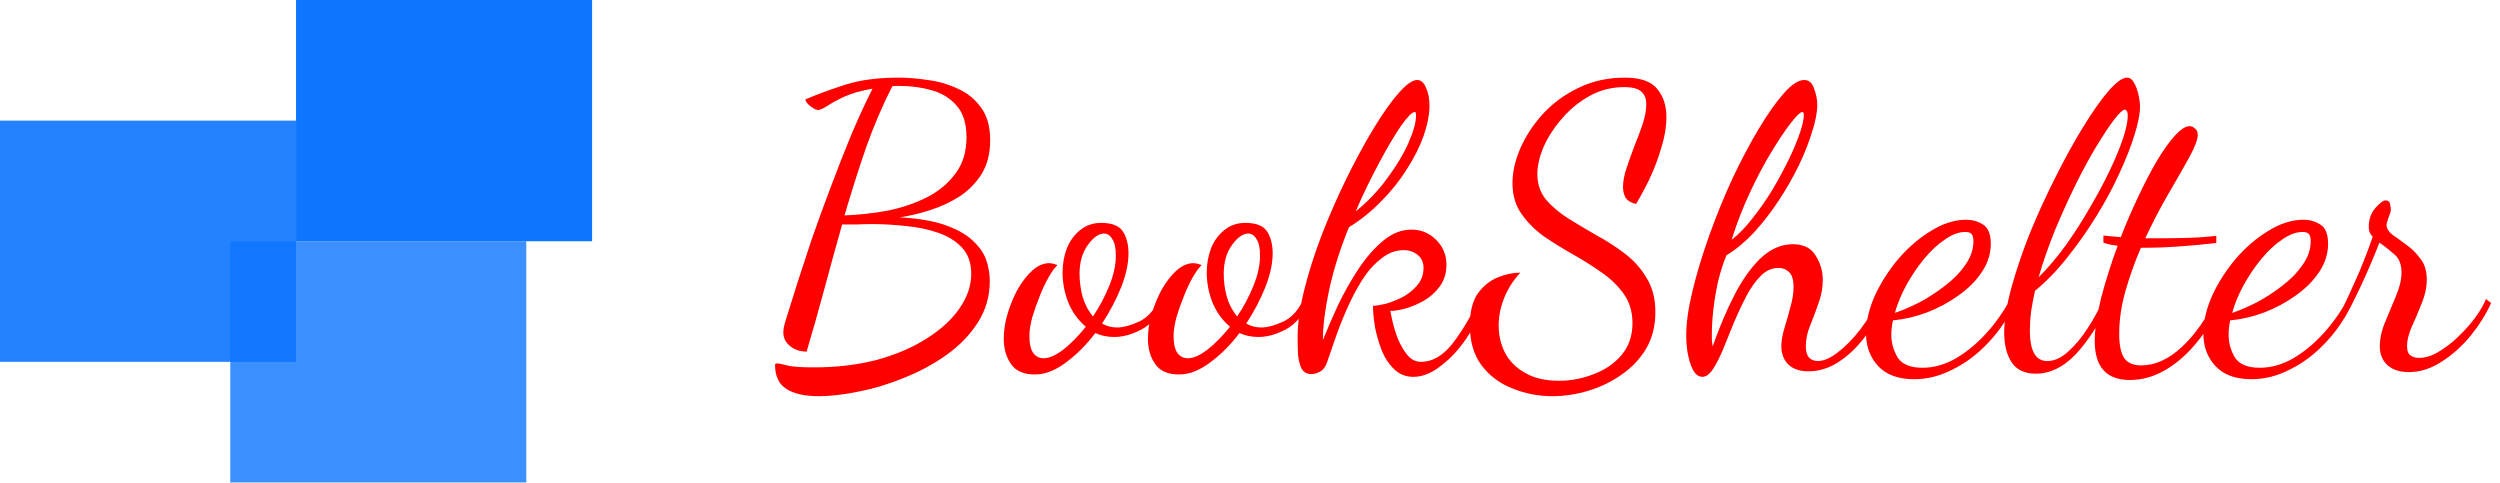
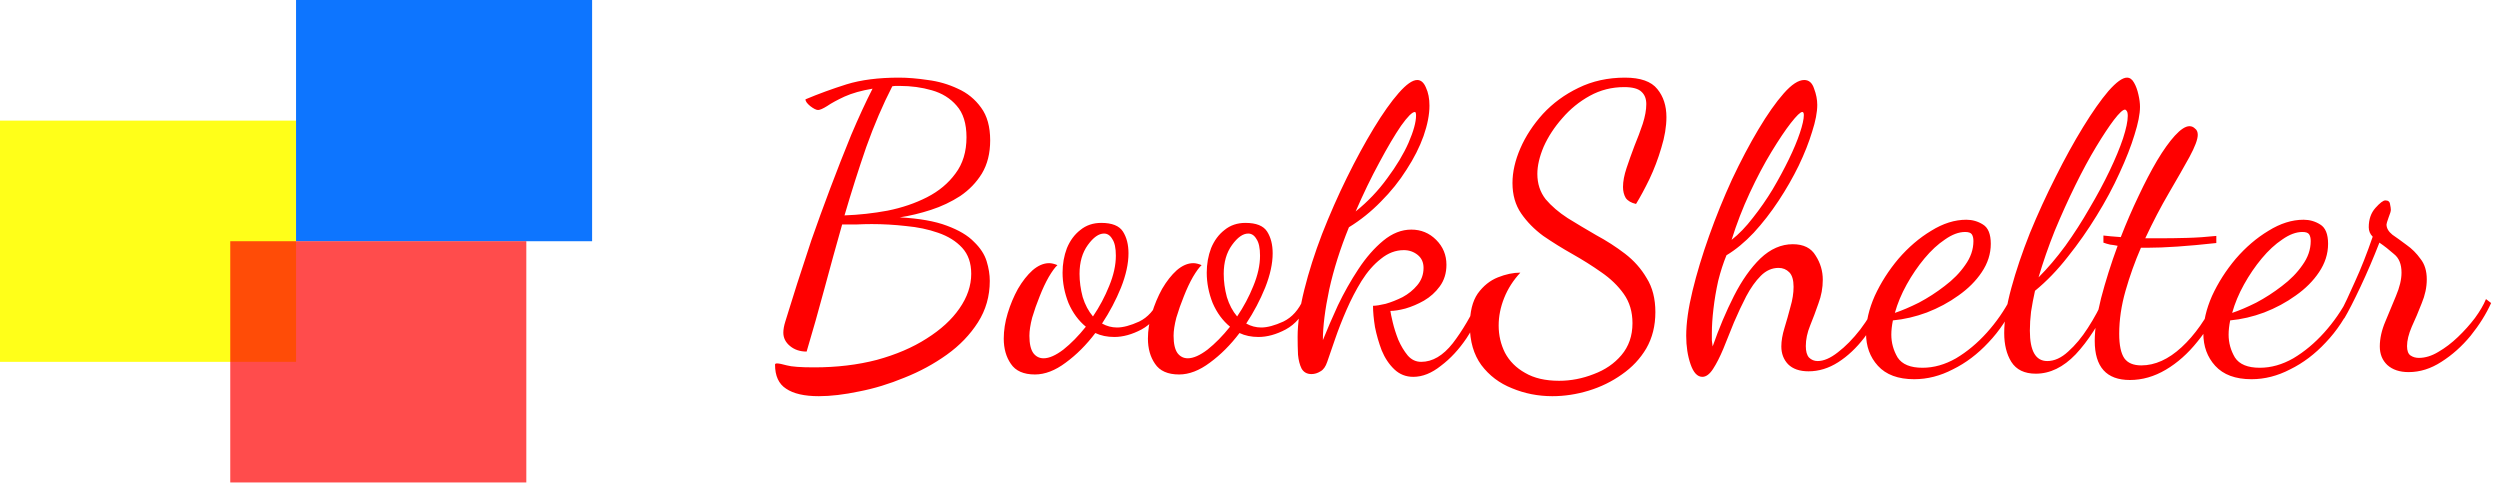
<svg xmlns="http://www.w3.org/2000/svg" width="228" height="44" viewBox="0 0 228 44" fill="none">
-   <rect y="11" width="27" height="22" fill="#0D75FF" fill-opacity="0.9" />
-   <rect x="27" width="27" height="22" fill="#0D75FF" />
-   <rect x="21" y="22" width="27" height="22" fill="#0D75FF" fill-opacity="0.8" />
+   <rect y="11" width="27" height="22" fill="yellow" fill-opacity="0.9" />
+   <rect x="27" width="27" height="22" fill="#0D75FF" fill-opacity="1" />
+   <rect x="21" y="22" width="27" height="22" fill="red" fill-opacity="0.7" />
  <path d="M74.68 36.132C73.36 36.132 72.364 35.904 71.692 35.448C71.02 35.016 70.684 34.284 70.684 33.252C70.684 33.18 70.744 33.144 70.864 33.144C71.032 33.144 71.332 33.204 71.764 33.324C72.196 33.444 73.024 33.504 74.248 33.504C76.312 33.504 78.22 33.276 79.972 32.82C81.724 32.34 83.236 31.692 84.508 30.876C85.804 30.06 86.8 29.148 87.496 28.14C88.216 27.108 88.576 26.052 88.576 24.972C88.576 23.988 88.3 23.196 87.748 22.596C87.196 21.996 86.464 21.54 85.552 21.228C84.664 20.916 83.692 20.712 82.636 20.616C81.58 20.496 80.536 20.436 79.504 20.436C79.048 20.436 78.58 20.448 78.1 20.472C77.644 20.472 77.212 20.472 76.804 20.472C76.252 22.416 75.712 24.372 75.184 26.34C74.656 28.308 74.116 30.216 73.564 32.064C72.964 32.064 72.46 31.896 72.052 31.56C71.644 31.224 71.44 30.816 71.44 30.336C71.44 30.048 71.5 29.712 71.62 29.328C71.74 28.944 71.848 28.596 71.944 28.284C72.088 27.804 72.34 27 72.7 25.872C73.06 24.744 73.492 23.424 73.996 21.912C74.524 20.4 75.1 18.816 75.724 17.16C76.348 15.504 76.984 13.884 77.632 12.3C78.304 10.716 78.952 9.312 79.576 8.088C78.568 8.256 77.716 8.496 77.02 8.808C76.348 9.12 75.82 9.408 75.436 9.672C75.052 9.912 74.776 10.032 74.608 10.032C74.44 10.032 74.2 9.912 73.888 9.672C73.6 9.432 73.456 9.228 73.456 9.06C74.656 8.556 75.904 8.1 77.2 7.692C78.52 7.284 80.116 7.08 81.988 7.08C82.78 7.08 83.656 7.152 84.616 7.296C85.576 7.416 86.488 7.68 87.352 8.088C88.216 8.472 88.924 9.048 89.476 9.816C90.028 10.56 90.304 11.556 90.304 12.804C90.304 13.98 90.052 14.988 89.548 15.828C89.044 16.644 88.384 17.328 87.568 17.88C86.752 18.408 85.864 18.828 84.904 19.14C83.944 19.452 82.996 19.68 82.06 19.824C83.836 19.92 85.264 20.172 86.344 20.58C87.448 20.988 88.276 21.48 88.828 22.056C89.404 22.608 89.788 23.196 89.98 23.82C90.172 24.444 90.268 25.044 90.268 25.62C90.268 27.012 89.908 28.272 89.188 29.4C88.468 30.528 87.52 31.512 86.344 32.352C85.168 33.192 83.884 33.888 82.492 34.44C81.1 35.016 79.72 35.436 78.352 35.7C76.984 35.988 75.76 36.132 74.68 36.132ZM77.02 19.644C78.34 19.596 79.648 19.452 80.944 19.212C82.264 18.948 83.464 18.54 84.544 17.988C85.624 17.436 86.488 16.716 87.136 15.828C87.808 14.94 88.144 13.836 88.144 12.516C88.144 11.268 87.844 10.308 87.244 9.636C86.668 8.964 85.912 8.496 84.976 8.232C84.064 7.968 83.092 7.836 82.06 7.836C81.94 7.836 81.82 7.836 81.7 7.836C81.604 7.836 81.496 7.848 81.376 7.872C80.512 9.552 79.72 11.4 79 13.416C78.304 15.432 77.644 17.508 77.02 19.644ZM94.386 34.152C93.354 34.152 92.622 33.828 92.19 33.18C91.758 32.556 91.542 31.788 91.542 30.876C91.542 30.132 91.662 29.364 91.902 28.572C92.142 27.78 92.454 27.036 92.838 26.34C93.246 25.644 93.69 25.08 94.17 24.648C94.674 24.216 95.178 24 95.682 24C95.898 24 96.15 24.06 96.438 24.18C96.222 24.372 95.958 24.732 95.646 25.26C95.358 25.764 95.082 26.352 94.818 27.024C94.554 27.672 94.326 28.32 94.134 28.968C93.966 29.616 93.882 30.168 93.882 30.624C93.882 31.344 94.002 31.872 94.242 32.208C94.482 32.52 94.794 32.676 95.178 32.676C95.682 32.676 96.282 32.412 96.978 31.884C97.674 31.332 98.358 30.636 99.03 29.796C98.358 29.244 97.83 28.524 97.446 27.636C97.086 26.724 96.906 25.8 96.906 24.864C96.906 24.072 97.038 23.328 97.302 22.632C97.59 21.936 97.998 21.384 98.526 20.976C99.054 20.544 99.69 20.328 100.434 20.328C101.418 20.328 102.078 20.592 102.414 21.12C102.75 21.648 102.918 22.308 102.918 23.1C102.918 24.036 102.69 25.08 102.234 26.232C101.778 27.36 101.202 28.452 100.506 29.508C100.938 29.748 101.394 29.868 101.874 29.868C102.426 29.868 103.098 29.688 103.89 29.328C104.682 28.944 105.294 28.26 105.726 27.276L106.158 27.636C105.678 28.764 104.994 29.568 104.106 30.048C103.242 30.504 102.414 30.732 101.622 30.732C100.974 30.732 100.398 30.612 99.894 30.372C99.078 31.452 98.178 32.352 97.194 33.072C96.234 33.792 95.298 34.152 94.386 34.152ZM99.678 28.86C100.278 27.972 100.77 27.048 101.154 26.088C101.562 25.104 101.766 24.18 101.766 23.316C101.766 22.62 101.658 22.116 101.442 21.804C101.25 21.468 100.998 21.3 100.686 21.3C100.206 21.3 99.714 21.648 99.21 22.344C98.706 23.04 98.454 23.916 98.454 24.972C98.454 25.668 98.55 26.376 98.742 27.096C98.958 27.792 99.27 28.38 99.678 28.86ZM107.535 34.152C106.503 34.152 105.771 33.828 105.339 33.18C104.907 32.556 104.691 31.788 104.691 30.876C104.691 30.132 104.811 29.364 105.051 28.572C105.291 27.78 105.603 27.036 105.987 26.34C106.395 25.644 106.839 25.08 107.319 24.648C107.823 24.216 108.327 24 108.831 24C109.047 24 109.299 24.06 109.587 24.18C109.371 24.372 109.107 24.732 108.795 25.26C108.507 25.764 108.231 26.352 107.967 27.024C107.703 27.672 107.475 28.32 107.283 28.968C107.115 29.616 107.031 30.168 107.031 30.624C107.031 31.344 107.151 31.872 107.391 32.208C107.631 32.52 107.943 32.676 108.327 32.676C108.831 32.676 109.431 32.412 110.127 31.884C110.823 31.332 111.507 30.636 112.179 29.796C111.507 29.244 110.979 28.524 110.595 27.636C110.235 26.724 110.055 25.8 110.055 24.864C110.055 24.072 110.187 23.328 110.451 22.632C110.739 21.936 111.147 21.384 111.675 20.976C112.203 20.544 112.839 20.328 113.583 20.328C114.567 20.328 115.227 20.592 115.563 21.12C115.899 21.648 116.067 22.308 116.067 23.1C116.067 24.036 115.839 25.08 115.383 26.232C114.927 27.36 114.351 28.452 113.655 29.508C114.087 29.748 114.543 29.868 115.023 29.868C115.575 29.868 116.247 29.688 117.039 29.328C117.831 28.944 118.443 28.26 118.875 27.276L119.307 27.636C118.827 28.764 118.143 29.568 117.255 30.048C116.391 30.504 115.563 30.732 114.771 30.732C114.123 30.732 113.547 30.612 113.043 30.372C112.227 31.452 111.327 32.352 110.343 33.072C109.383 33.792 108.447 34.152 107.535 34.152ZM112.827 28.86C113.427 27.972 113.919 27.048 114.303 26.088C114.711 25.104 114.915 24.18 114.915 23.316C114.915 22.62 114.807 22.116 114.591 21.804C114.399 21.468 114.147 21.3 113.835 21.3C113.355 21.3 112.863 21.648 112.359 22.344C111.855 23.04 111.603 23.916 111.603 24.972C111.603 25.668 111.699 26.376 111.891 27.096C112.107 27.792 112.419 28.38 112.827 28.86ZM128.891 34.368C128.219 34.368 127.643 34.14 127.163 33.684C126.683 33.228 126.299 32.652 126.011 31.956C125.747 31.26 125.543 30.552 125.399 29.832C125.279 29.088 125.219 28.44 125.219 27.888C125.483 27.888 125.867 27.828 126.371 27.708C126.875 27.564 127.391 27.36 127.919 27.096C128.447 26.808 128.891 26.448 129.251 26.016C129.635 25.56 129.827 25.032 129.827 24.432C129.827 23.928 129.647 23.532 129.287 23.244C128.927 22.956 128.507 22.812 128.027 22.812C127.283 22.812 126.587 23.076 125.939 23.604C125.291 24.108 124.703 24.78 124.175 25.62C123.671 26.436 123.215 27.312 122.807 28.248C122.399 29.184 122.051 30.072 121.763 30.912C121.475 31.752 121.235 32.448 121.043 33C120.899 33.432 120.695 33.72 120.431 33.864C120.167 34.032 119.891 34.116 119.603 34.116C119.195 34.116 118.895 33.948 118.703 33.612C118.535 33.276 118.427 32.856 118.379 32.352C118.355 31.824 118.343 31.284 118.343 30.732C118.343 29.484 118.547 28.044 118.955 26.412C119.363 24.78 119.903 23.088 120.575 21.336C121.271 19.56 122.027 17.844 122.843 16.188C123.659 14.532 124.475 13.032 125.291 11.688C126.107 10.344 126.863 9.276 127.559 8.484C128.255 7.692 128.819 7.296 129.251 7.296C129.587 7.296 129.851 7.524 130.043 7.98C130.259 8.436 130.367 8.988 130.367 9.636C130.367 10.452 130.187 11.376 129.827 12.408C129.467 13.416 128.951 14.436 128.279 15.468C127.631 16.5 126.851 17.472 125.939 18.384C125.051 19.296 124.079 20.076 123.023 20.724C122.231 22.668 121.631 24.564 121.223 26.412C120.839 28.236 120.647 29.772 120.647 31.02C121.031 30.06 121.487 29.004 122.015 27.852C122.567 26.7 123.191 25.596 123.887 24.54C124.583 23.484 125.339 22.62 126.155 21.948C126.971 21.276 127.823 20.94 128.711 20.94C129.599 20.94 130.355 21.252 130.979 21.876C131.603 22.5 131.915 23.256 131.915 24.144C131.915 24.912 131.711 25.572 131.303 26.124C130.919 26.652 130.439 27.084 129.863 27.42C129.311 27.732 128.747 27.972 128.171 28.14C127.619 28.284 127.163 28.356 126.803 28.356C126.827 28.548 126.899 28.896 127.019 29.4C127.139 29.904 127.307 30.432 127.523 30.984C127.763 31.536 128.051 32.016 128.387 32.424C128.723 32.808 129.131 33 129.611 33C130.643 33 131.603 32.436 132.491 31.308C133.379 30.156 134.195 28.764 134.939 27.132L135.299 27.492C134.963 28.668 134.447 29.784 133.751 30.84C133.055 31.872 132.275 32.712 131.411 33.36C130.571 34.032 129.731 34.368 128.891 34.368ZM123.635 19.284C124.739 18.396 125.699 17.388 126.515 16.26C127.355 15.132 128.003 14.052 128.459 13.02C128.915 11.964 129.143 11.136 129.143 10.536C129.143 10.32 129.107 10.212 129.035 10.212C128.795 10.212 128.375 10.632 127.775 11.472C127.199 12.312 126.539 13.428 125.795 14.82C125.051 16.188 124.331 17.676 123.635 19.284ZM141.574 36.132C140.278 36.132 139.054 35.892 137.902 35.412C136.75 34.956 135.814 34.248 135.094 33.288C134.398 32.328 134.05 31.128 134.05 29.688C134.05 28.44 134.29 27.468 134.77 26.772C135.274 26.076 135.886 25.584 136.606 25.296C137.326 25.008 138.01 24.864 138.658 24.864C138.01 25.56 137.518 26.328 137.182 27.168C136.846 28.008 136.678 28.848 136.678 29.688C136.678 30.576 136.87 31.404 137.254 32.172C137.662 32.94 138.274 33.552 139.09 34.008C139.906 34.488 140.938 34.728 142.186 34.728C143.266 34.728 144.322 34.524 145.354 34.116C146.386 33.732 147.226 33.156 147.874 32.388C148.546 31.596 148.882 30.624 148.882 29.472C148.882 28.44 148.618 27.552 148.09 26.808C147.562 26.064 146.878 25.404 146.038 24.828C145.222 24.252 144.346 23.7 143.41 23.172C142.474 22.644 141.586 22.092 140.746 21.516C139.93 20.916 139.258 20.232 138.73 19.464C138.202 18.696 137.938 17.772 137.938 16.692C137.938 15.684 138.178 14.628 138.658 13.524C139.138 12.42 139.822 11.376 140.71 10.392C141.622 9.408 142.702 8.616 143.95 8.016C145.222 7.392 146.638 7.08 148.198 7.08C149.614 7.08 150.598 7.428 151.15 8.124C151.702 8.796 151.978 9.648 151.978 10.68C151.978 11.544 151.822 12.48 151.51 13.488C151.222 14.472 150.862 15.42 150.43 16.332C149.998 17.22 149.59 17.976 149.206 18.6C148.774 18.504 148.462 18.324 148.27 18.06C148.102 17.772 148.018 17.436 148.018 17.052C148.018 16.548 148.126 15.972 148.342 15.324C148.558 14.676 148.798 14.004 149.062 13.308C149.35 12.612 149.602 11.94 149.818 11.292C150.034 10.62 150.142 10.02 150.142 9.492C150.142 9.012 149.998 8.64 149.71 8.376C149.422 8.088 148.894 7.944 148.126 7.944C146.998 7.944 145.954 8.208 144.994 8.736C144.034 9.264 143.194 9.948 142.474 10.788C141.754 11.604 141.19 12.468 140.782 13.38C140.398 14.292 140.206 15.12 140.206 15.864C140.206 16.752 140.458 17.52 140.962 18.168C141.49 18.792 142.162 19.368 142.978 19.896C143.794 20.4 144.658 20.916 145.57 21.444C146.506 21.948 147.382 22.512 148.198 23.136C149.014 23.76 149.674 24.504 150.178 25.368C150.706 26.208 150.97 27.24 150.97 28.464C150.97 29.712 150.694 30.816 150.142 31.776C149.59 32.712 148.846 33.504 147.91 34.152C146.998 34.8 145.99 35.292 144.886 35.628C143.782 35.964 142.678 36.132 141.574 36.132ZM155.258 34.368C154.802 34.368 154.442 33.984 154.178 33.216C153.914 32.448 153.782 31.584 153.782 30.624C153.782 29.472 153.974 28.104 154.358 26.52C154.742 24.936 155.246 23.268 155.87 21.516C156.494 19.764 157.19 18.048 157.958 16.368C158.75 14.688 159.554 13.164 160.37 11.796C161.186 10.428 161.954 9.336 162.674 8.52C163.394 7.704 164.018 7.296 164.546 7.296C164.978 7.296 165.278 7.56 165.446 8.088C165.638 8.592 165.734 9.084 165.734 9.564C165.734 10.236 165.578 11.052 165.266 12.012C164.978 12.972 164.57 14.004 164.042 15.108C163.514 16.188 162.902 17.256 162.206 18.312C161.51 19.368 160.754 20.34 159.938 21.228C159.122 22.092 158.294 22.776 157.454 23.28C157.166 23.976 156.914 24.756 156.698 25.62C156.506 26.484 156.362 27.336 156.266 28.176C156.17 28.992 156.122 29.724 156.122 30.372C156.122 30.636 156.122 30.864 156.122 31.056C156.146 31.248 156.17 31.428 156.194 31.596C156.77 29.94 157.418 28.404 158.138 26.988C158.858 25.572 159.662 24.432 160.55 23.568C161.462 22.704 162.446 22.272 163.502 22.272C164.486 22.272 165.182 22.62 165.59 23.316C166.022 23.988 166.238 24.72 166.238 25.512C166.238 26.256 166.106 26.976 165.842 27.672C165.602 28.368 165.35 29.04 165.086 29.688C164.822 30.336 164.69 30.96 164.69 31.56C164.69 32.04 164.786 32.388 164.978 32.604C165.194 32.82 165.458 32.928 165.77 32.928C166.322 32.928 166.934 32.664 167.606 32.136C168.302 31.608 168.986 30.912 169.658 30.048C170.33 29.16 170.906 28.2 171.386 27.168L171.854 27.6C171.35 28.776 170.738 29.844 170.018 30.804C169.298 31.74 168.506 32.484 167.642 33.036C166.778 33.588 165.878 33.864 164.942 33.864C164.126 33.864 163.502 33.648 163.07 33.216C162.662 32.784 162.458 32.244 162.458 31.596C162.458 31.092 162.554 30.528 162.746 29.904C162.938 29.28 163.118 28.644 163.286 27.996C163.478 27.348 163.574 26.736 163.574 26.16C163.574 25.536 163.442 25.092 163.178 24.828C162.914 24.564 162.59 24.432 162.206 24.432C161.606 24.432 161.066 24.672 160.586 25.152C160.106 25.632 159.662 26.256 159.254 27.024C158.87 27.768 158.498 28.56 158.138 29.4C157.802 30.24 157.478 31.044 157.166 31.812C156.854 32.556 156.542 33.168 156.23 33.648C155.918 34.128 155.594 34.368 155.258 34.368ZM157.922 21.876C158.594 21.348 159.242 20.676 159.866 19.86C160.514 19.044 161.114 18.18 161.666 17.268C162.218 16.332 162.71 15.42 163.142 14.532C163.574 13.644 163.91 12.84 164.15 12.12C164.39 11.4 164.51 10.86 164.51 10.5C164.51 10.308 164.462 10.212 164.366 10.212C164.198 10.212 163.85 10.548 163.322 11.22C162.818 11.868 162.23 12.744 161.558 13.848C160.886 14.952 160.226 16.2 159.578 17.592C158.93 18.984 158.378 20.412 157.922 21.876ZM174.576 34.584C173.112 34.584 172.008 34.176 171.264 33.36C170.543 32.568 170.183 31.584 170.183 30.408C170.183 29.328 170.447 28.188 170.976 26.988C171.528 25.788 172.248 24.66 173.136 23.604C174.048 22.548 175.044 21.696 176.124 21.048C177.204 20.376 178.272 20.04 179.328 20.04C179.88 20.04 180.384 20.184 180.84 20.472C181.32 20.76 181.56 21.348 181.56 22.236C181.56 23.148 181.284 24.012 180.732 24.828C180.204 25.62 179.496 26.328 178.608 26.952C177.744 27.576 176.784 28.092 175.728 28.5C174.696 28.884 173.664 29.124 172.632 29.22C172.584 29.46 172.548 29.688 172.524 29.904C172.5 30.12 172.488 30.324 172.488 30.516C172.488 31.26 172.68 31.956 173.063 32.604C173.472 33.228 174.228 33.54 175.332 33.54C176.364 33.54 177.384 33.252 178.392 32.676C179.4 32.076 180.336 31.296 181.2 30.336C182.064 29.376 182.796 28.32 183.396 27.168L183.828 27.492C183.18 28.932 182.352 30.18 181.344 31.236C180.36 32.292 179.28 33.108 178.104 33.684C176.952 34.284 175.776 34.584 174.576 34.584ZM172.812 28.536C173.46 28.32 174.192 28.008 175.008 27.6C175.824 27.168 176.604 26.664 177.348 26.088C178.116 25.512 178.74 24.876 179.22 24.18C179.724 23.484 179.976 22.752 179.976 21.984C179.976 21.72 179.928 21.516 179.832 21.372C179.736 21.228 179.532 21.156 179.22 21.156C178.644 21.156 178.032 21.384 177.384 21.84C176.736 22.272 176.112 22.848 175.512 23.568C174.912 24.288 174.372 25.08 173.892 25.944C173.412 26.808 173.052 27.672 172.812 28.536ZM185.664 34.08C184.632 34.08 183.888 33.72 183.432 33C183 32.304 182.784 31.428 182.784 30.372C182.784 29.22 183 27.852 183.432 26.268C183.864 24.684 184.428 23.016 185.124 21.264C185.844 19.512 186.624 17.808 187.464 16.152C188.304 14.472 189.144 12.948 189.984 11.58C190.824 10.212 191.592 9.12 192.288 8.304C193.008 7.488 193.572 7.08 193.98 7.08C194.244 7.08 194.46 7.236 194.628 7.548C194.796 7.836 194.928 8.196 195.024 8.628C195.12 9.036 195.168 9.408 195.168 9.744C195.168 10.392 195 11.244 194.664 12.3C194.352 13.332 193.896 14.496 193.296 15.792C192.72 17.064 192.024 18.36 191.208 19.68C190.416 20.976 189.54 22.224 188.58 23.424C187.644 24.624 186.648 25.656 185.592 26.52C185.448 27.168 185.328 27.804 185.232 28.428C185.16 29.028 185.124 29.604 185.124 30.156C185.124 32.004 185.652 32.928 186.708 32.928C187.356 32.928 187.992 32.64 188.616 32.064C189.264 31.488 189.864 30.768 190.416 29.904C190.992 29.016 191.484 28.104 191.892 27.168L192.432 27.456C191.472 29.496 190.428 31.116 189.3 32.316C188.172 33.492 186.96 34.08 185.664 34.08ZM185.916 25.296C186.756 24.456 187.572 23.496 188.364 22.416C189.156 21.312 189.888 20.172 190.56 18.996C191.256 17.82 191.868 16.68 192.396 15.576C192.924 14.472 193.332 13.488 193.62 12.624C193.908 11.736 194.052 11.052 194.052 10.572C194.052 10.332 194.016 10.176 193.944 10.104C193.896 10.032 193.848 9.996 193.8 9.996C193.608 9.996 193.272 10.308 192.792 10.932C192.336 11.532 191.796 12.348 191.172 13.38C190.548 14.412 189.912 15.588 189.264 16.908C188.616 18.228 187.992 19.608 187.392 21.048C186.816 22.488 186.324 23.904 185.916 25.296ZM194.244 34.656C192.108 34.656 191.04 33.468 191.04 31.092C191.04 30.036 191.232 28.74 191.616 27.204C192.024 25.644 192.528 24.048 193.128 22.416C192.888 22.368 192.66 22.332 192.444 22.308C192.228 22.26 192.024 22.2 191.832 22.128V21.48C192.024 21.504 192.252 21.528 192.516 21.552C192.78 21.576 193.08 21.6 193.416 21.624C193.92 20.328 194.46 19.08 195.036 17.88C195.612 16.656 196.176 15.576 196.728 14.64C197.304 13.68 197.844 12.924 198.348 12.372C198.876 11.796 199.32 11.508 199.68 11.508C199.872 11.508 200.04 11.58 200.184 11.724C200.352 11.844 200.436 12.036 200.436 12.3C200.436 12.708 200.184 13.38 199.68 14.316C199.176 15.228 198.552 16.32 197.808 17.592C197.064 18.864 196.344 20.244 195.648 21.732H196.98C197.772 21.732 198.6 21.72 199.464 21.696C200.352 21.672 201.24 21.612 202.128 21.516V22.164C199.512 22.452 197.4 22.596 195.792 22.596H195.252C194.7 23.868 194.232 25.176 193.848 26.52C193.464 27.864 193.272 29.172 193.272 30.444C193.272 31.476 193.428 32.22 193.74 32.676C194.052 33.108 194.568 33.324 195.288 33.324C196.536 33.324 197.76 32.772 198.96 31.668C200.16 30.564 201.216 29.064 202.128 27.168L202.596 27.528C202.02 28.872 201.288 30.084 200.4 31.164C199.536 32.244 198.576 33.096 197.52 33.72C196.464 34.344 195.372 34.656 194.244 34.656ZM205.337 34.584C203.873 34.584 202.769 34.176 202.025 33.36C201.305 32.568 200.945 31.584 200.945 30.408C200.945 29.328 201.209 28.188 201.737 26.988C202.289 25.788 203.009 24.66 203.897 23.604C204.809 22.548 205.805 21.696 206.885 21.048C207.965 20.376 209.033 20.04 210.089 20.04C210.641 20.04 211.145 20.184 211.601 20.472C212.081 20.76 212.321 21.348 212.321 22.236C212.321 23.148 212.045 24.012 211.493 24.828C210.965 25.62 210.257 26.328 209.369 26.952C208.505 27.576 207.545 28.092 206.489 28.5C205.457 28.884 204.425 29.124 203.393 29.22C203.345 29.46 203.309 29.688 203.285 29.904C203.261 30.12 203.249 30.324 203.249 30.516C203.249 31.26 203.441 31.956 203.825 32.604C204.233 33.228 204.989 33.54 206.093 33.54C207.125 33.54 208.145 33.252 209.153 32.676C210.161 32.076 211.097 31.296 211.961 30.336C212.825 29.376 213.557 28.32 214.157 27.168L214.589 27.492C213.941 28.932 213.113 30.18 212.105 31.236C211.121 32.292 210.041 33.108 208.865 33.684C207.713 34.284 206.537 34.584 205.337 34.584ZM203.573 28.536C204.221 28.32 204.953 28.008 205.769 27.6C206.585 27.168 207.365 26.664 208.109 26.088C208.877 25.512 209.501 24.876 209.981 24.18C210.485 23.484 210.737 22.752 210.737 21.984C210.737 21.72 210.689 21.516 210.593 21.372C210.497 21.228 210.293 21.156 209.981 21.156C209.405 21.156 208.793 21.384 208.145 21.84C207.497 22.272 206.873 22.848 206.273 23.568C205.673 24.288 205.133 25.08 204.653 25.944C204.173 26.808 203.813 27.672 203.573 28.536ZM219.666 33.936C218.85 33.936 218.202 33.72 217.722 33.288C217.266 32.856 217.038 32.292 217.038 31.596C217.038 30.876 217.206 30.12 217.542 29.328C217.878 28.536 218.202 27.756 218.514 26.988C218.85 26.196 219.018 25.488 219.018 24.864C219.018 24.096 218.79 23.532 218.334 23.172C217.902 22.788 217.458 22.44 217.002 22.128C216.45 23.544 215.874 24.888 215.274 26.16C214.674 27.432 214.182 28.392 213.798 29.04L213.474 28.428C213.81 27.804 214.242 26.892 214.77 25.692C215.322 24.492 215.862 23.124 216.39 21.588C216.15 21.348 216.03 21.06 216.03 20.724C216.03 20.004 216.234 19.416 216.642 18.96C217.05 18.504 217.35 18.276 217.542 18.276C217.806 18.276 217.95 18.396 217.974 18.636C218.022 18.852 218.046 19.02 218.046 19.14C218.046 19.26 217.974 19.5 217.83 19.86C217.71 20.196 217.65 20.4 217.65 20.472C217.65 20.808 217.83 21.12 218.189 21.408C218.574 21.672 219.006 21.984 219.486 22.344C219.966 22.68 220.386 23.1 220.746 23.604C221.13 24.084 221.322 24.708 221.322 25.476C221.322 26.196 221.166 26.928 220.854 27.672C220.566 28.416 220.266 29.124 219.954 29.796C219.666 30.468 219.522 31.056 219.522 31.56C219.522 31.992 219.63 32.28 219.846 32.424C220.062 32.568 220.314 32.64 220.602 32.64C221.178 32.64 221.766 32.46 222.366 32.1C222.99 31.74 223.59 31.284 224.166 30.732C224.742 30.18 225.258 29.604 225.714 29.004C226.17 28.38 226.506 27.804 226.722 27.276L227.19 27.636C226.734 28.644 226.11 29.64 225.318 30.624C224.526 31.584 223.638 32.376 222.654 33C221.694 33.624 220.698 33.936 219.666 33.936Z" fill="red" />
</svg>
